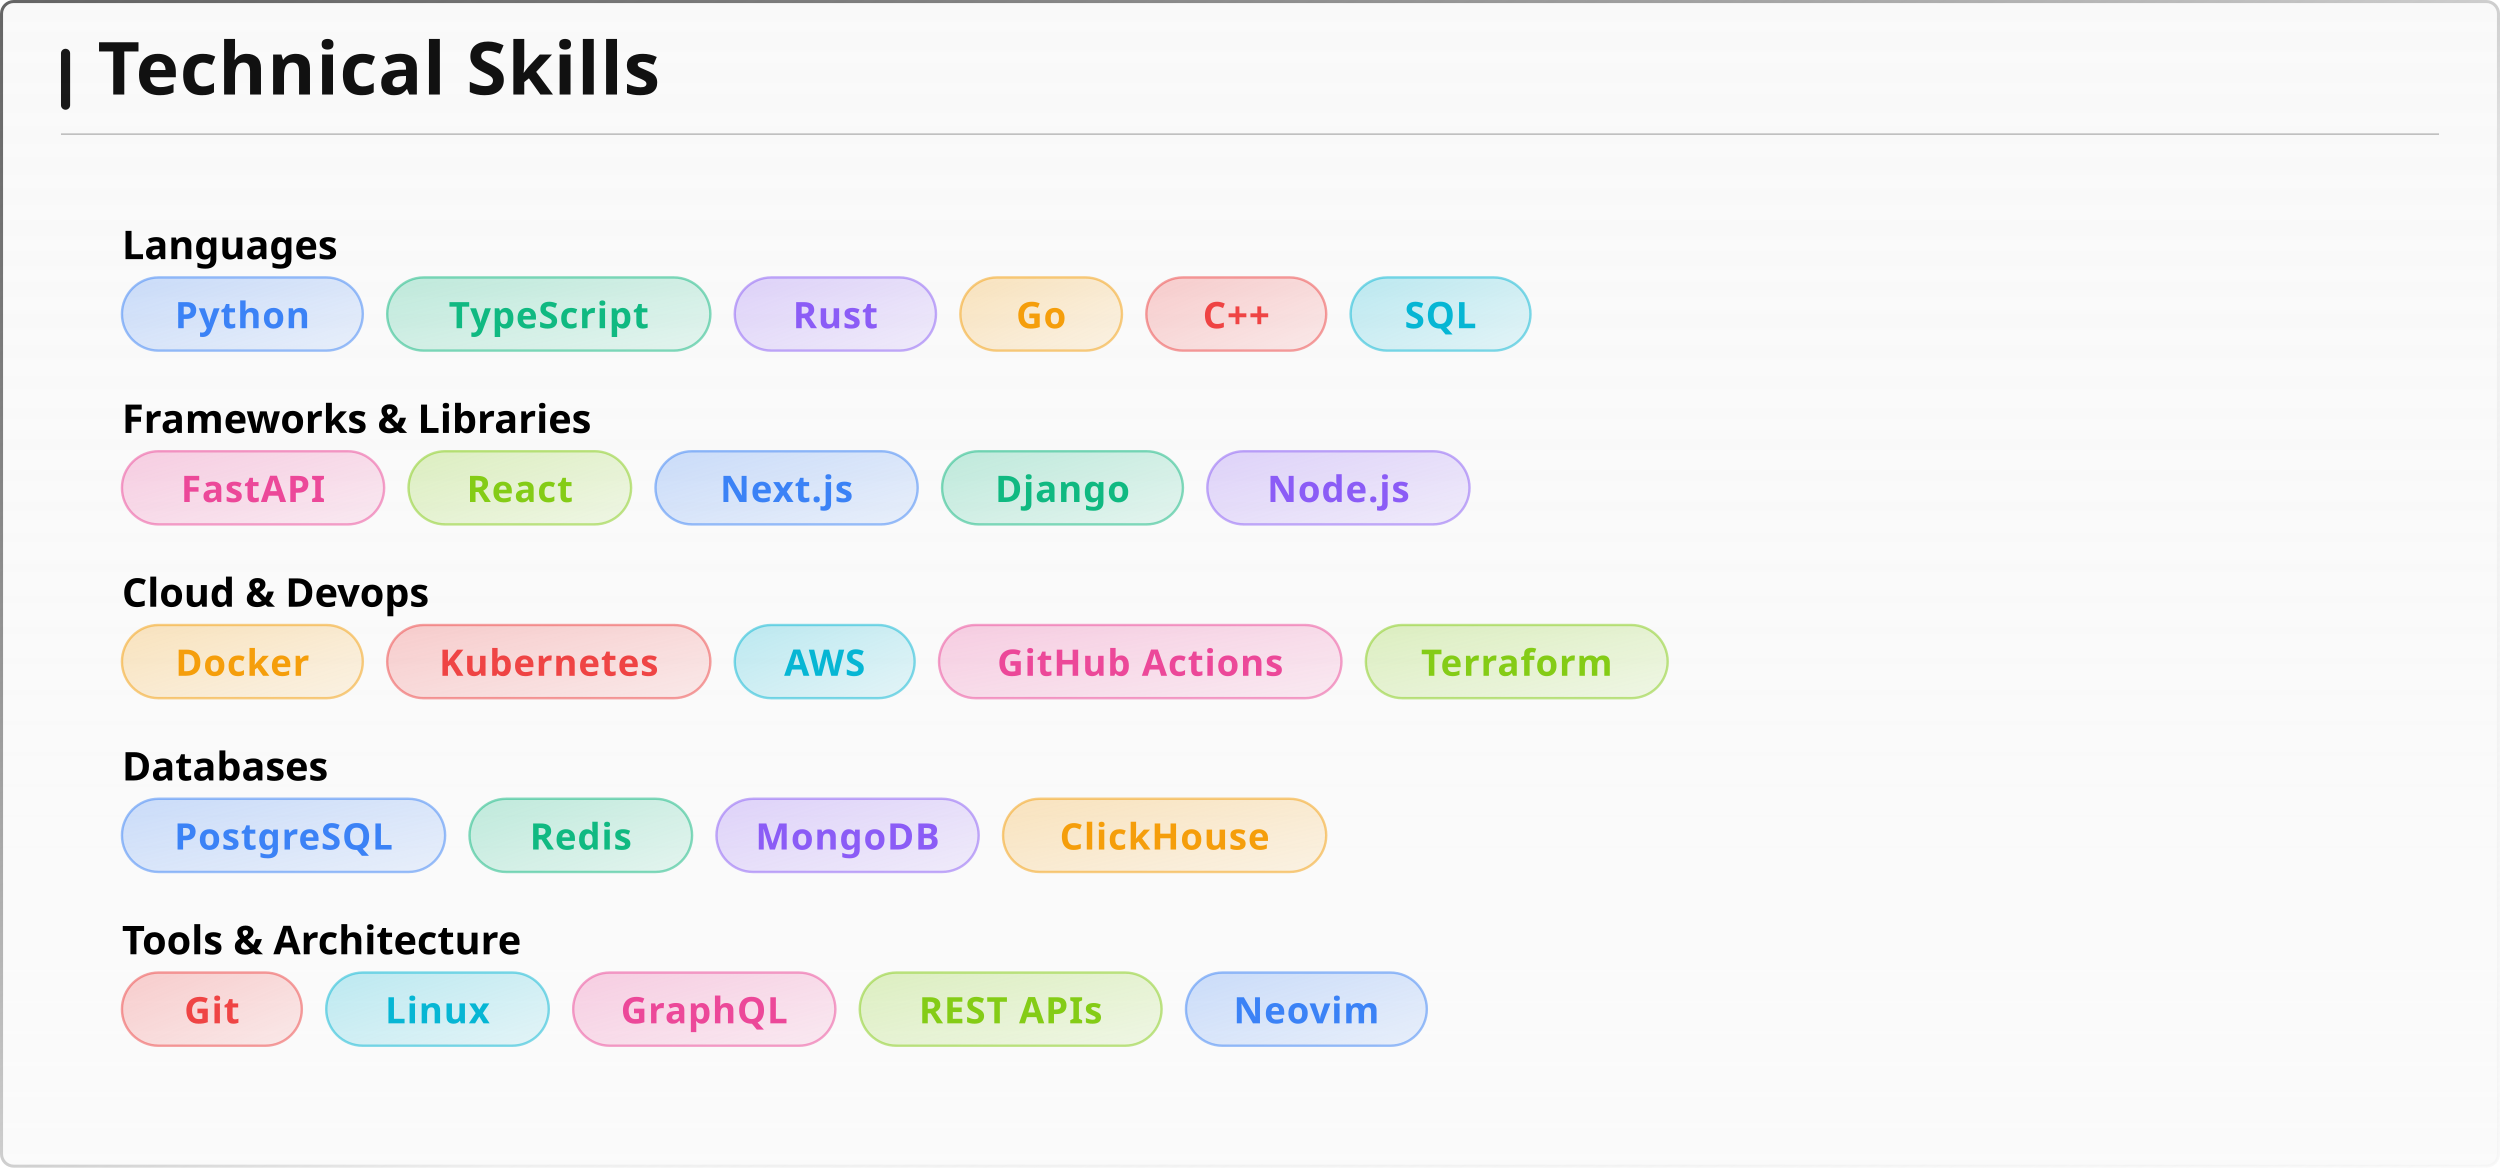
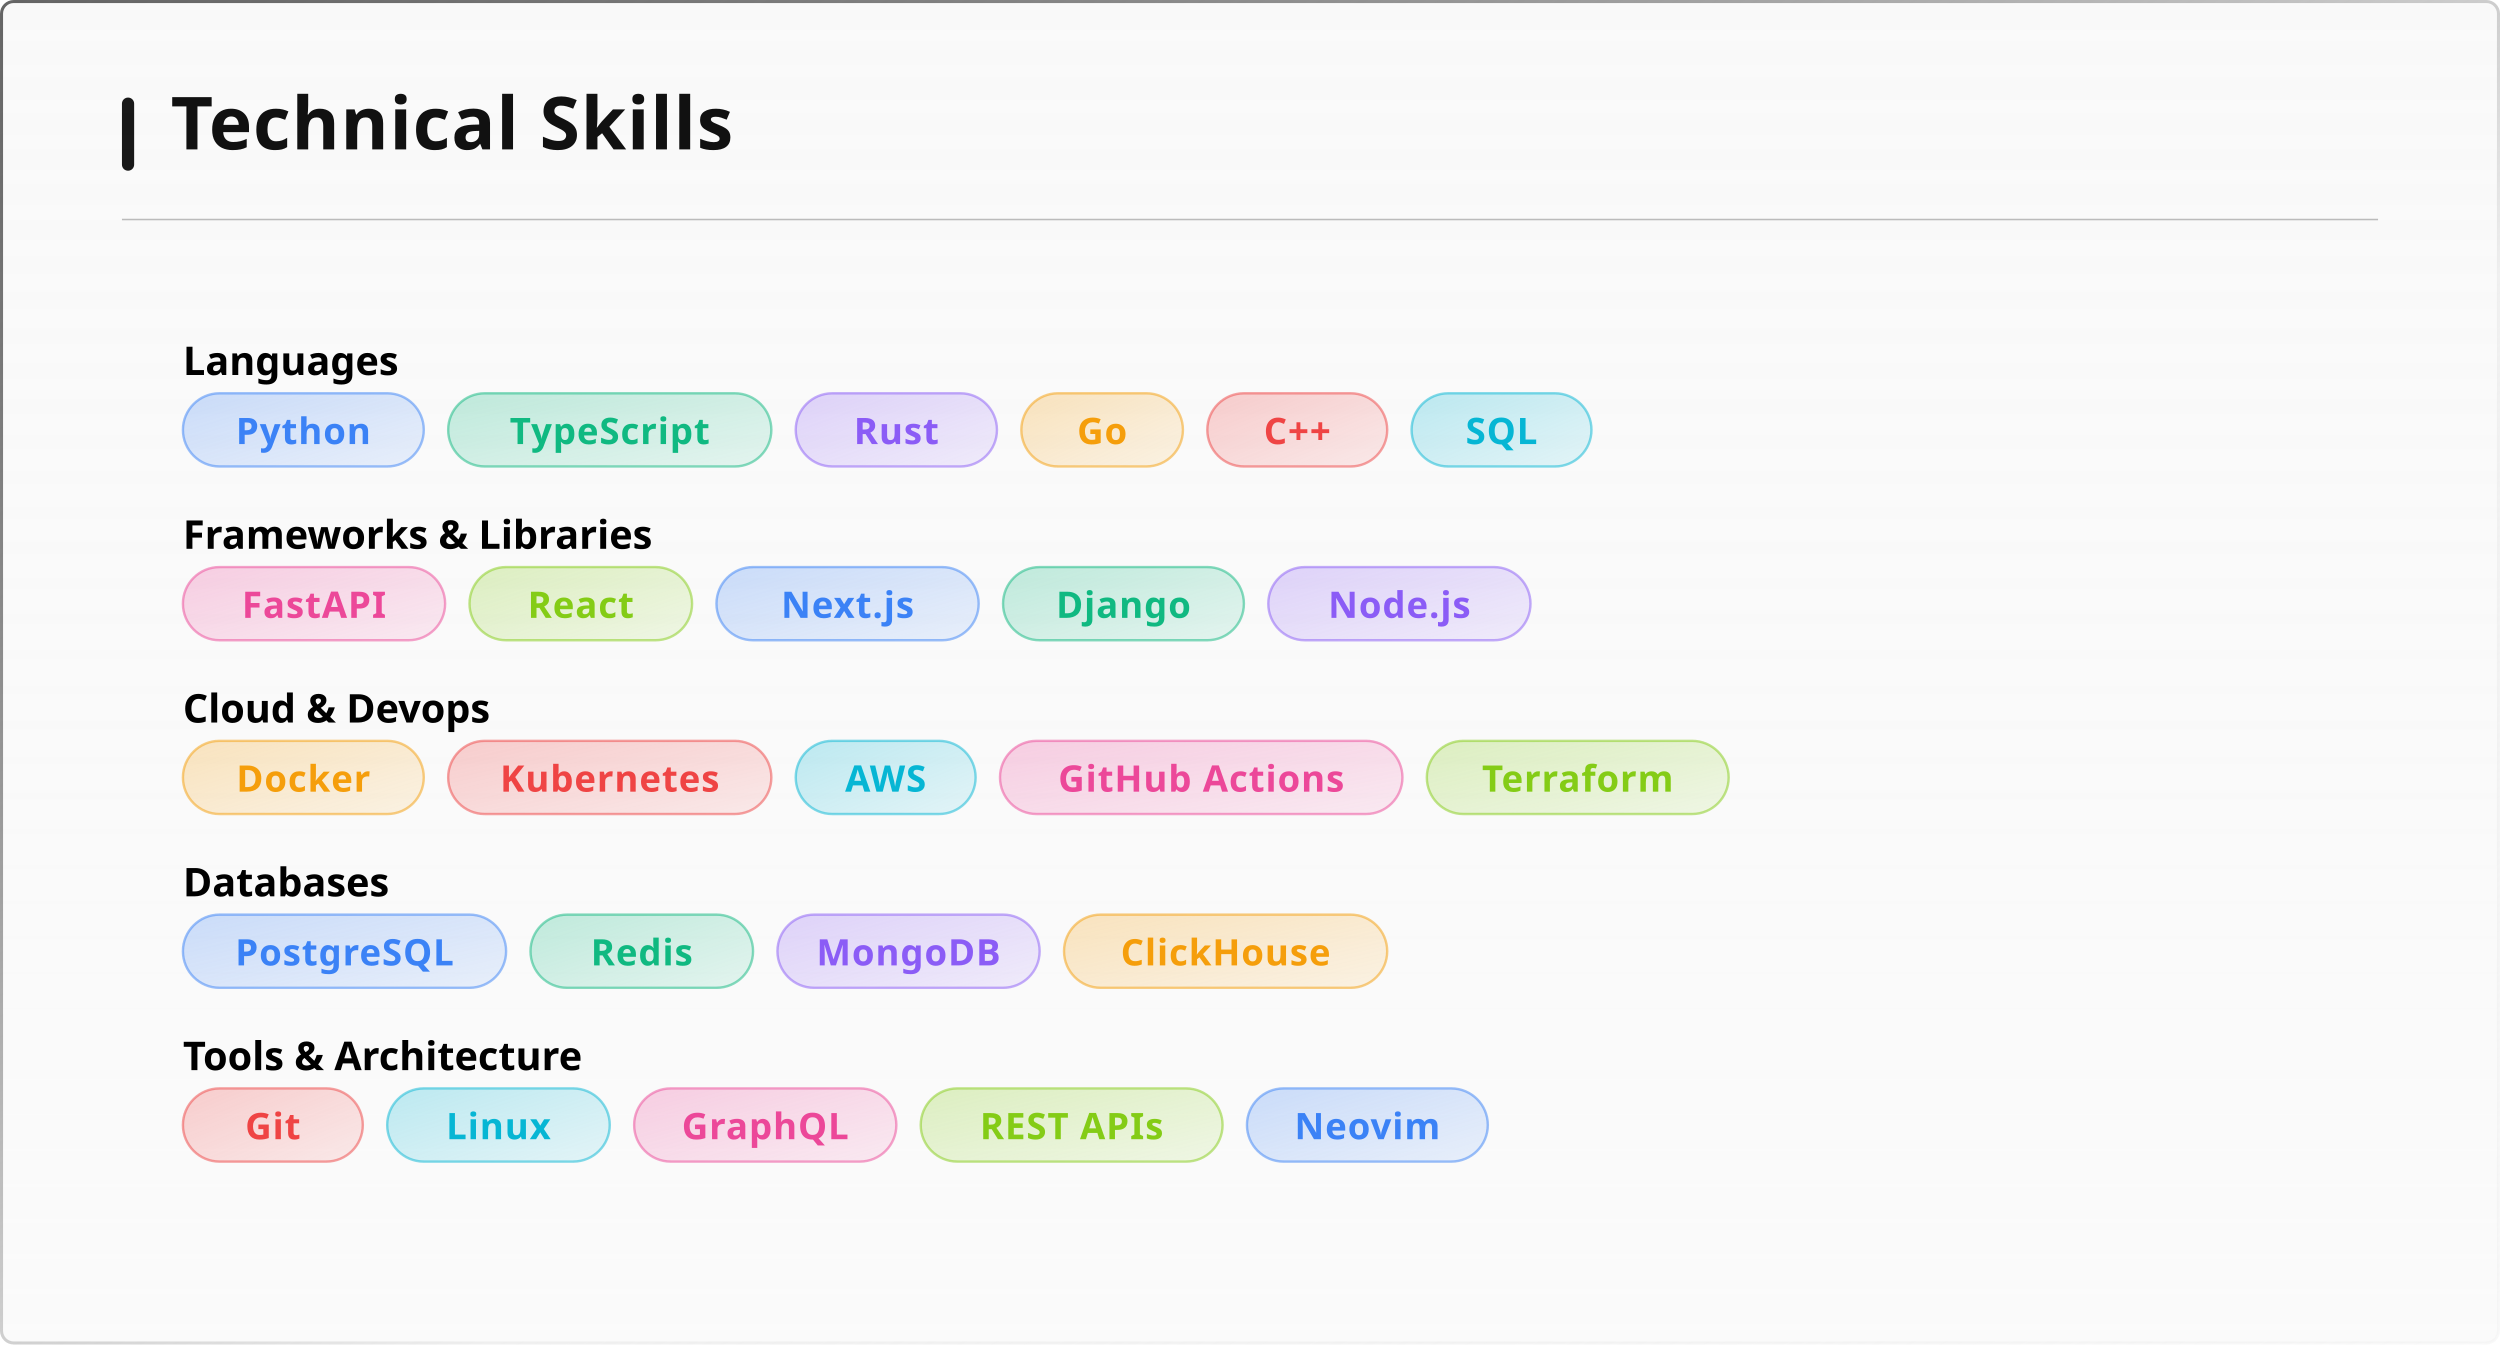
- <svg xmlns="http://www.w3.org/2000/svg" width="820" height="383" viewBox="0 0 820 383" role="img">
+ <svg xmlns="http://www.w3.org/2000/svg" width="820" height="441" viewBox="0 0 820 441" role="img">
  <defs>
    <linearGradient id="pf-progress-grad" x1="0%" y1="0%" x2="100%" y2="0%">
      <stop offset="0%" stop-color="#000000" stop-opacity="0.75" />
      <stop offset="70%" stop-color="#000000" />
      <stop offset="100%" stop-color="#FF0055" stop-opacity="0.9" />
    </linearGradient>
    <linearGradient id="pf-card-border" x1="0%" y1="0%" x2="100%" y2="100%">
      <stop offset="0%" stop-color="#000000" stop-opacity="0.6" />
      <stop offset="60%" stop-color="#EEEEEE" stop-opacity="0.9" />
      <stop offset="100%" stop-color="#EEEEEE" stop-opacity="0.4" />
    </linearGradient>
    <linearGradient id="pf-card-bg" x1="0%" y1="0%" x2="0%" y2="100%">
      <stop offset="0%" stop-color="#F9F9F9" stop-opacity="0.95" />
      <stop offset="100%" stop-color="#F9F9F9" stop-opacity="0.8" />
    </linearGradient>
    <linearGradient id="pf-card-gradient" x1="0%" y1="0%" x2="100%" y2="0%">
      <stop offset="0%" stop-color="#3b0918" />
      <stop offset="50%" stop-color="#1e1333" />
      <stop offset="100%" stop-color="#091629" />
    </linearGradient>
    <linearGradient id="pf-track-bg" x1="0%" y1="0%" x2="100%" y2="0%">
      <stop offset="0%" stop-color="#888888" stop-opacity="0.15" />
      <stop offset="100%" stop-color="#888888" stop-opacity="0.08" />
    </linearGradient>
    <linearGradient id="pf-badge-0" x1="0%" y1="0%" x2="100%" y2="100%">
      <stop offset="0%" stop-color="#3B82F6" stop-opacity="0.25" />
      <stop offset="100%" stop-color="#3B82F6" stop-opacity="0.1" />
    </linearGradient>
    <linearGradient id="pf-badge-1" x1="0%" y1="0%" x2="100%" y2="100%">
      <stop offset="0%" stop-color="#10B981" stop-opacity="0.25" />
      <stop offset="100%" stop-color="#10B981" stop-opacity="0.1" />
    </linearGradient>
    <linearGradient id="pf-badge-2" x1="0%" y1="0%" x2="100%" y2="100%">
      <stop offset="0%" stop-color="#8B5CF6" stop-opacity="0.25" />
      <stop offset="100%" stop-color="#8B5CF6" stop-opacity="0.1" />
    </linearGradient>
    <linearGradient id="pf-badge-3" x1="0%" y1="0%" x2="100%" y2="100%">
      <stop offset="0%" stop-color="#F59E0B" stop-opacity="0.25" />
      <stop offset="100%" stop-color="#F59E0B" stop-opacity="0.1" />
    </linearGradient>
    <linearGradient id="pf-badge-4" x1="0%" y1="0%" x2="100%" y2="100%">
      <stop offset="0%" stop-color="#EF4444" stop-opacity="0.25" />
      <stop offset="100%" stop-color="#EF4444" stop-opacity="0.1" />
    </linearGradient>
    <linearGradient id="pf-badge-5" x1="0%" y1="0%" x2="100%" y2="100%">
      <stop offset="0%" stop-color="#06B6D4" stop-opacity="0.25" />
      <stop offset="100%" stop-color="#06B6D4" stop-opacity="0.1" />
    </linearGradient>
    <linearGradient id="pf-badge-6" x1="0%" y1="0%" x2="100%" y2="100%">
      <stop offset="0%" stop-color="#EC4899" stop-opacity="0.25" />
      <stop offset="100%" stop-color="#EC4899" stop-opacity="0.1" />
    </linearGradient>
    <linearGradient id="pf-badge-7" x1="0%" y1="0%" x2="100%" y2="100%">
      <stop offset="0%" stop-color="#84CC16" stop-opacity="0.25" />
      <stop offset="100%" stop-color="#84CC16" stop-opacity="0.1" />
    </linearGradient>
  </defs>
-   <svg x="0" y="0" width="820" height="383" viewBox="0 0 820 383" fill="none" role="group">
-     <rect x="0.5" y="0.5" width="819" height="382" fill="url(#pf-card-bg)" stroke="url(#pf-card-border)" stroke-width="1" rx="4" />
-     <rect x="20" y="16" width="3" height="20" rx="1.5" fill="#000000" opacity="0.9" />
-     <text x="32" y="31" font-family="sans-serif" font-size="24" font-weight="700" fill="#111111" letter-spacing="0.3">Technical Skills</text>
-     <line x1="20" y1="44" x2="800" y2="44" stroke="#000000" stroke-width="0.5" stroke-opacity="0.25" />
-     <text x="40" y="85" font-family="sans-serif" font-size="13" font-weight="700" fill="#000000">Languages</text>
+   <svg x="0" y="0" width="820" height="441" viewBox="0 0 820 441" fill="none" role="group">
+     <rect x="0.5" y="0.5" width="819" height="440" fill="url(#pf-card-bg)" stroke="url(#pf-card-border)" stroke-width="1" rx="4" />
+     <rect x="40" y="32" width="4" height="24" rx="2" fill="#000000" opacity="0.9" />
+     <text x="56" y="49" font-family="sans-serif" font-size="24" font-weight="700" fill="#111111" letter-spacing="0.3">Technical Skills</text>
+     <line x1="40" y1="72" x2="780" y2="72" stroke="#000000" stroke-width="0.5" stroke-opacity="0.25" />
+     <text x="60" y="123" font-family="sans-serif" font-size="13" font-weight="700" fill="#000000">Languages</text>
    <g role="term">
-       <rect x="40" y="91" width="79" height="24" rx="12" fill="url(#pf-badge-0)" stroke="#3B82F6" stroke-width="0.8" stroke-opacity="0.5" />
-       <text x="79.5" y="103.0" font-family="sans-serif" font-size="12" fill="#3B82F6" text-anchor="middle" dominant-baseline="central" font-weight="600" letter-spacing="0.3">Python</text>
+       <rect x="60" y="129" width="79" height="24" rx="12" fill="url(#pf-badge-0)" stroke="#3B82F6" stroke-width="0.8" stroke-opacity="0.5" />
+       <text x="99.5" y="141.0" font-family="sans-serif" font-size="12" fill="#3B82F6" text-anchor="middle" dominant-baseline="central" font-weight="600" letter-spacing="0.3">Python</text>
    </g>
    <g role="term">
-       <rect x="127" y="91" width="106" height="24" rx="12" fill="url(#pf-badge-1)" stroke="#10B981" stroke-width="0.8" stroke-opacity="0.5" />
-       <text x="180.0" y="103.0" font-family="sans-serif" font-size="12" fill="#10B981" text-anchor="middle" dominant-baseline="central" font-weight="600" letter-spacing="0.3">TypeScript</text>
+       <rect x="147" y="129" width="106" height="24" rx="12" fill="url(#pf-badge-1)" stroke="#10B981" stroke-width="0.8" stroke-opacity="0.5" />
+       <text x="200.0" y="141.0" font-family="sans-serif" font-size="12" fill="#10B981" text-anchor="middle" dominant-baseline="central" font-weight="600" letter-spacing="0.3">TypeScript</text>
    </g>
    <g role="term">
-       <rect x="241" y="91" width="66" height="24" rx="12" fill="url(#pf-badge-2)" stroke="#8B5CF6" stroke-width="0.8" stroke-opacity="0.5" />
-       <text x="274.0" y="103.0" font-family="sans-serif" font-size="12" fill="#8B5CF6" text-anchor="middle" dominant-baseline="central" font-weight="600" letter-spacing="0.3">Rust</text>
+       <rect x="261" y="129" width="66" height="24" rx="12" fill="url(#pf-badge-2)" stroke="#8B5CF6" stroke-width="0.8" stroke-opacity="0.5" />
+       <text x="294.0" y="141.0" font-family="sans-serif" font-size="12" fill="#8B5CF6" text-anchor="middle" dominant-baseline="central" font-weight="600" letter-spacing="0.3">Rust</text>
    </g>
    <g role="term">
-       <rect x="315" y="91" width="53" height="24" rx="12" fill="url(#pf-badge-3)" stroke="#F59E0B" stroke-width="0.8" stroke-opacity="0.5" />
-       <text x="341.5" y="103.0" font-family="sans-serif" font-size="12" fill="#F59E0B" text-anchor="middle" dominant-baseline="central" font-weight="600" letter-spacing="0.3">Go</text>
+       <rect x="335" y="129" width="53" height="24" rx="12" fill="url(#pf-badge-3)" stroke="#F59E0B" stroke-width="0.8" stroke-opacity="0.5" />
+       <text x="361.5" y="141.0" font-family="sans-serif" font-size="12" fill="#F59E0B" text-anchor="middle" dominant-baseline="central" font-weight="600" letter-spacing="0.3">Go</text>
    </g>
    <g role="term">
-       <rect x="376" y="91" width="59" height="24" rx="12" fill="url(#pf-badge-4)" stroke="#EF4444" stroke-width="0.8" stroke-opacity="0.5" />
-       <text x="405.5" y="103.0" font-family="sans-serif" font-size="12" fill="#EF4444" text-anchor="middle" dominant-baseline="central" font-weight="600" letter-spacing="0.3">C++</text>
+       <rect x="396" y="129" width="59" height="24" rx="12" fill="url(#pf-badge-4)" stroke="#EF4444" stroke-width="0.8" stroke-opacity="0.5" />
+       <text x="425.5" y="141.0" font-family="sans-serif" font-size="12" fill="#EF4444" text-anchor="middle" dominant-baseline="central" font-weight="600" letter-spacing="0.3">C++</text>
    </g>
    <g role="term">
-       <rect x="443" y="91" width="59" height="24" rx="12" fill="url(#pf-badge-5)" stroke="#06B6D4" stroke-width="0.8" stroke-opacity="0.5" />
-       <text x="472.5" y="103.0" font-family="sans-serif" font-size="12" fill="#06B6D4" text-anchor="middle" dominant-baseline="central" font-weight="600" letter-spacing="0.3">SQL</text>
+       <rect x="463" y="129" width="59" height="24" rx="12" fill="url(#pf-badge-5)" stroke="#06B6D4" stroke-width="0.8" stroke-opacity="0.5" />
+       <text x="492.5" y="141.0" font-family="sans-serif" font-size="12" fill="#06B6D4" text-anchor="middle" dominant-baseline="central" font-weight="600" letter-spacing="0.3">SQL</text>
    </g>
-     <text x="40" y="142" font-family="sans-serif" font-size="13" font-weight="700" fill="#000000">Frameworks &amp; Libraries</text>
+     <text x="60" y="180" font-family="sans-serif" font-size="13" font-weight="700" fill="#000000">Frameworks &amp; Libraries</text>
    <g role="term">
-       <rect x="40" y="148" width="86" height="24" rx="12" fill="url(#pf-badge-6)" stroke="#EC4899" stroke-width="0.8" stroke-opacity="0.5" />
-       <text x="83.0" y="160.0" font-family="sans-serif" font-size="12" fill="#EC4899" text-anchor="middle" dominant-baseline="central" font-weight="600" letter-spacing="0.3">FastAPI</text>
+       <rect x="60" y="186" width="86" height="24" rx="12" fill="url(#pf-badge-6)" stroke="#EC4899" stroke-width="0.8" stroke-opacity="0.5" />
+       <text x="103.0" y="198.0" font-family="sans-serif" font-size="12" fill="#EC4899" text-anchor="middle" dominant-baseline="central" font-weight="600" letter-spacing="0.3">FastAPI</text>
    </g>
    <g role="term">
-       <rect x="134" y="148" width="73" height="24" rx="12" fill="url(#pf-badge-7)" stroke="#84CC16" stroke-width="0.8" stroke-opacity="0.5" />
-       <text x="170.5" y="160.0" font-family="sans-serif" font-size="12" fill="#84CC16" text-anchor="middle" dominant-baseline="central" font-weight="600" letter-spacing="0.3">React</text>
+       <rect x="154" y="186" width="73" height="24" rx="12" fill="url(#pf-badge-7)" stroke="#84CC16" stroke-width="0.8" stroke-opacity="0.5" />
+       <text x="190.5" y="198.0" font-family="sans-serif" font-size="12" fill="#84CC16" text-anchor="middle" dominant-baseline="central" font-weight="600" letter-spacing="0.3">React</text>
    </g>
    <g role="term">
-       <rect x="215" y="148" width="86" height="24" rx="12" fill="url(#pf-badge-0)" stroke="#3B82F6" stroke-width="0.8" stroke-opacity="0.5" />
-       <text x="258.0" y="160.0" font-family="sans-serif" font-size="12" fill="#3B82F6" text-anchor="middle" dominant-baseline="central" font-weight="600" letter-spacing="0.3">Next.js</text>
+       <rect x="235" y="186" width="86" height="24" rx="12" fill="url(#pf-badge-0)" stroke="#3B82F6" stroke-width="0.8" stroke-opacity="0.5" />
+       <text x="278.0" y="198.0" font-family="sans-serif" font-size="12" fill="#3B82F6" text-anchor="middle" dominant-baseline="central" font-weight="600" letter-spacing="0.3">Next.js</text>
    </g>
    <g role="term">
-       <rect x="309" y="148" width="79" height="24" rx="12" fill="url(#pf-badge-1)" stroke="#10B981" stroke-width="0.8" stroke-opacity="0.5" />
-       <text x="348.5" y="160.0" font-family="sans-serif" font-size="12" fill="#10B981" text-anchor="middle" dominant-baseline="central" font-weight="600" letter-spacing="0.3">Django</text>
+       <rect x="329" y="186" width="79" height="24" rx="12" fill="url(#pf-badge-1)" stroke="#10B981" stroke-width="0.8" stroke-opacity="0.5" />
+       <text x="368.5" y="198.0" font-family="sans-serif" font-size="12" fill="#10B981" text-anchor="middle" dominant-baseline="central" font-weight="600" letter-spacing="0.3">Django</text>
    </g>
    <g role="term">
-       <rect x="396" y="148" width="86" height="24" rx="12" fill="url(#pf-badge-2)" stroke="#8B5CF6" stroke-width="0.8" stroke-opacity="0.5" />
-       <text x="439.0" y="160.0" font-family="sans-serif" font-size="12" fill="#8B5CF6" text-anchor="middle" dominant-baseline="central" font-weight="600" letter-spacing="0.3">Node.js</text>
+       <rect x="416" y="186" width="86" height="24" rx="12" fill="url(#pf-badge-2)" stroke="#8B5CF6" stroke-width="0.8" stroke-opacity="0.5" />
+       <text x="459.0" y="198.0" font-family="sans-serif" font-size="12" fill="#8B5CF6" text-anchor="middle" dominant-baseline="central" font-weight="600" letter-spacing="0.3">Node.js</text>
    </g>
-     <text x="40" y="199" font-family="sans-serif" font-size="13" font-weight="700" fill="#000000">Cloud &amp; Devops</text>
+     <text x="60" y="237" font-family="sans-serif" font-size="13" font-weight="700" fill="#000000">Cloud &amp; Devops</text>
    <g role="term">
-       <rect x="40" y="205" width="79" height="24" rx="12" fill="url(#pf-badge-3)" stroke="#F59E0B" stroke-width="0.8" stroke-opacity="0.5" />
-       <text x="79.5" y="217.0" font-family="sans-serif" font-size="12" fill="#F59E0B" text-anchor="middle" dominant-baseline="central" font-weight="600" letter-spacing="0.3">Docker</text>
+       <rect x="60" y="243" width="79" height="24" rx="12" fill="url(#pf-badge-3)" stroke="#F59E0B" stroke-width="0.8" stroke-opacity="0.5" />
+       <text x="99.5" y="255.0" font-family="sans-serif" font-size="12" fill="#F59E0B" text-anchor="middle" dominant-baseline="central" font-weight="600" letter-spacing="0.3">Docker</text>
    </g>
    <g role="term">
-       <rect x="127" y="205" width="106" height="24" rx="12" fill="url(#pf-badge-4)" stroke="#EF4444" stroke-width="0.8" stroke-opacity="0.5" />
-       <text x="180.0" y="217.0" font-family="sans-serif" font-size="12" fill="#EF4444" text-anchor="middle" dominant-baseline="central" font-weight="600" letter-spacing="0.3">Kubernetes</text>
+       <rect x="147" y="243" width="106" height="24" rx="12" fill="url(#pf-badge-4)" stroke="#EF4444" stroke-width="0.8" stroke-opacity="0.5" />
+       <text x="200.0" y="255.0" font-family="sans-serif" font-size="12" fill="#EF4444" text-anchor="middle" dominant-baseline="central" font-weight="600" letter-spacing="0.3">Kubernetes</text>
    </g>
    <g role="term">
-       <rect x="241" y="205" width="59" height="24" rx="12" fill="url(#pf-badge-5)" stroke="#06B6D4" stroke-width="0.8" stroke-opacity="0.5" />
-       <text x="270.5" y="217.0" font-family="sans-serif" font-size="12" fill="#06B6D4" text-anchor="middle" dominant-baseline="central" font-weight="600" letter-spacing="0.3">AWS</text>
+       <rect x="261" y="243" width="59" height="24" rx="12" fill="url(#pf-badge-5)" stroke="#06B6D4" stroke-width="0.8" stroke-opacity="0.5" />
+       <text x="290.5" y="255.0" font-family="sans-serif" font-size="12" fill="#06B6D4" text-anchor="middle" dominant-baseline="central" font-weight="600" letter-spacing="0.3">AWS</text>
    </g>
    <g role="term">
-       <rect x="308" y="205" width="132" height="24" rx="12" fill="url(#pf-badge-6)" stroke="#EC4899" stroke-width="0.8" stroke-opacity="0.5" />
-       <text x="374.0" y="217.0" font-family="sans-serif" font-size="12" fill="#EC4899" text-anchor="middle" dominant-baseline="central" font-weight="600" letter-spacing="0.3">GitHub Actions</text>
+       <rect x="328" y="243" width="132" height="24" rx="12" fill="url(#pf-badge-6)" stroke="#EC4899" stroke-width="0.8" stroke-opacity="0.5" />
+       <text x="394.0" y="255.0" font-family="sans-serif" font-size="12" fill="#EC4899" text-anchor="middle" dominant-baseline="central" font-weight="600" letter-spacing="0.3">GitHub Actions</text>
    </g>
    <g role="term">
-       <rect x="448" y="205" width="99" height="24" rx="12" fill="url(#pf-badge-7)" stroke="#84CC16" stroke-width="0.8" stroke-opacity="0.5" />
-       <text x="497.5" y="217.0" font-family="sans-serif" font-size="12" fill="#84CC16" text-anchor="middle" dominant-baseline="central" font-weight="600" letter-spacing="0.3">Terraform</text>
+       <rect x="468" y="243" width="99" height="24" rx="12" fill="url(#pf-badge-7)" stroke="#84CC16" stroke-width="0.8" stroke-opacity="0.5" />
+       <text x="517.5" y="255.0" font-family="sans-serif" font-size="12" fill="#84CC16" text-anchor="middle" dominant-baseline="central" font-weight="600" letter-spacing="0.3">Terraform</text>
    </g>
-     <text x="40" y="256" font-family="sans-serif" font-size="13" font-weight="700" fill="#000000">Databases</text>
+     <text x="60" y="294" font-family="sans-serif" font-size="13" font-weight="700" fill="#000000">Databases</text>
    <g role="term">
-       <rect x="40" y="262" width="106" height="24" rx="12" fill="url(#pf-badge-0)" stroke="#3B82F6" stroke-width="0.8" stroke-opacity="0.5" />
-       <text x="93.0" y="274.0" font-family="sans-serif" font-size="12" fill="#3B82F6" text-anchor="middle" dominant-baseline="central" font-weight="600" letter-spacing="0.3">PostgreSQL</text>
+       <rect x="60" y="300" width="106" height="24" rx="12" fill="url(#pf-badge-0)" stroke="#3B82F6" stroke-width="0.8" stroke-opacity="0.5" />
+       <text x="113.0" y="312.0" font-family="sans-serif" font-size="12" fill="#3B82F6" text-anchor="middle" dominant-baseline="central" font-weight="600" letter-spacing="0.3">PostgreSQL</text>
    </g>
    <g role="term">
-       <rect x="154" y="262" width="73" height="24" rx="12" fill="url(#pf-badge-1)" stroke="#10B981" stroke-width="0.8" stroke-opacity="0.5" />
-       <text x="190.5" y="274.0" font-family="sans-serif" font-size="12" fill="#10B981" text-anchor="middle" dominant-baseline="central" font-weight="600" letter-spacing="0.3">Redis</text>
+       <rect x="174" y="300" width="73" height="24" rx="12" fill="url(#pf-badge-1)" stroke="#10B981" stroke-width="0.8" stroke-opacity="0.5" />
+       <text x="210.5" y="312.0" font-family="sans-serif" font-size="12" fill="#10B981" text-anchor="middle" dominant-baseline="central" font-weight="600" letter-spacing="0.3">Redis</text>
    </g>
    <g role="term">
-       <rect x="235" y="262" width="86" height="24" rx="12" fill="url(#pf-badge-2)" stroke="#8B5CF6" stroke-width="0.8" stroke-opacity="0.5" />
-       <text x="278.0" y="274.0" font-family="sans-serif" font-size="12" fill="#8B5CF6" text-anchor="middle" dominant-baseline="central" font-weight="600" letter-spacing="0.3">MongoDB</text>
+       <rect x="255" y="300" width="86" height="24" rx="12" fill="url(#pf-badge-2)" stroke="#8B5CF6" stroke-width="0.8" stroke-opacity="0.5" />
+       <text x="298.0" y="312.0" font-family="sans-serif" font-size="12" fill="#8B5CF6" text-anchor="middle" dominant-baseline="central" font-weight="600" letter-spacing="0.3">MongoDB</text>
    </g>
    <g role="term">
-       <rect x="329" y="262" width="106" height="24" rx="12" fill="url(#pf-badge-3)" stroke="#F59E0B" stroke-width="0.8" stroke-opacity="0.5" />
-       <text x="382.0" y="274.0" font-family="sans-serif" font-size="12" fill="#F59E0B" text-anchor="middle" dominant-baseline="central" font-weight="600" letter-spacing="0.3">ClickHouse</text>
+       <rect x="349" y="300" width="106" height="24" rx="12" fill="url(#pf-badge-3)" stroke="#F59E0B" stroke-width="0.8" stroke-opacity="0.5" />
+       <text x="402.0" y="312.0" font-family="sans-serif" font-size="12" fill="#F59E0B" text-anchor="middle" dominant-baseline="central" font-weight="600" letter-spacing="0.3">ClickHouse</text>
    </g>
-     <text x="40" y="313" font-family="sans-serif" font-size="13" font-weight="700" fill="#000000">Tools &amp; Architecture</text>
+     <text x="60" y="351" font-family="sans-serif" font-size="13" font-weight="700" fill="#000000">Tools &amp; Architecture</text>
    <g role="term">
-       <rect x="40" y="319" width="59" height="24" rx="12" fill="url(#pf-badge-4)" stroke="#EF4444" stroke-width="0.8" stroke-opacity="0.5" />
-       <text x="69.5" y="331.0" font-family="sans-serif" font-size="12" fill="#EF4444" text-anchor="middle" dominant-baseline="central" font-weight="600" letter-spacing="0.3">Git</text>
+       <rect x="60" y="357" width="59" height="24" rx="12" fill="url(#pf-badge-4)" stroke="#EF4444" stroke-width="0.8" stroke-opacity="0.5" />
+       <text x="89.5" y="369.0" font-family="sans-serif" font-size="12" fill="#EF4444" text-anchor="middle" dominant-baseline="central" font-weight="600" letter-spacing="0.3">Git</text>
    </g>
    <g role="term">
-       <rect x="107" y="319" width="73" height="24" rx="12" fill="url(#pf-badge-5)" stroke="#06B6D4" stroke-width="0.8" stroke-opacity="0.5" />
-       <text x="143.5" y="331.0" font-family="sans-serif" font-size="12" fill="#06B6D4" text-anchor="middle" dominant-baseline="central" font-weight="600" letter-spacing="0.3">Linux</text>
+       <rect x="127" y="357" width="73" height="24" rx="12" fill="url(#pf-badge-5)" stroke="#06B6D4" stroke-width="0.8" stroke-opacity="0.5" />
+       <text x="163.5" y="369.0" font-family="sans-serif" font-size="12" fill="#06B6D4" text-anchor="middle" dominant-baseline="central" font-weight="600" letter-spacing="0.3">Linux</text>
    </g>
    <g role="term">
-       <rect x="188" y="319" width="86" height="24" rx="12" fill="url(#pf-badge-6)" stroke="#EC4899" stroke-width="0.8" stroke-opacity="0.5" />
-       <text x="231.0" y="331.0" font-family="sans-serif" font-size="12" fill="#EC4899" text-anchor="middle" dominant-baseline="central" font-weight="600" letter-spacing="0.3">GraphQL</text>
+       <rect x="208" y="357" width="86" height="24" rx="12" fill="url(#pf-badge-6)" stroke="#EC4899" stroke-width="0.8" stroke-opacity="0.5" />
+       <text x="251.0" y="369.0" font-family="sans-serif" font-size="12" fill="#EC4899" text-anchor="middle" dominant-baseline="central" font-weight="600" letter-spacing="0.3">GraphQL</text>
    </g>
    <g role="term">
-       <rect x="282" y="319" width="99" height="24" rx="12" fill="url(#pf-badge-7)" stroke="#84CC16" stroke-width="0.8" stroke-opacity="0.5" />
-       <text x="331.5" y="331.0" font-family="sans-serif" font-size="12" fill="#84CC16" text-anchor="middle" dominant-baseline="central" font-weight="600" letter-spacing="0.3">REST APIs</text>
+       <rect x="302" y="357" width="99" height="24" rx="12" fill="url(#pf-badge-7)" stroke="#84CC16" stroke-width="0.8" stroke-opacity="0.5" />
+       <text x="351.5" y="369.0" font-family="sans-serif" font-size="12" fill="#84CC16" text-anchor="middle" dominant-baseline="central" font-weight="600" letter-spacing="0.3">REST APIs</text>
    </g>
    <g role="term">
-       <rect x="389" y="319" width="79" height="24" rx="12" fill="url(#pf-badge-0)" stroke="#3B82F6" stroke-width="0.8" stroke-opacity="0.5" />
-       <text x="428.5" y="331.0" font-family="sans-serif" font-size="12" fill="#3B82F6" text-anchor="middle" dominant-baseline="central" font-weight="600" letter-spacing="0.3">Neovim</text>
+       <rect x="409" y="357" width="79" height="24" rx="12" fill="url(#pf-badge-0)" stroke="#3B82F6" stroke-width="0.8" stroke-opacity="0.5" />
+       <text x="448.5" y="369.0" font-family="sans-serif" font-size="12" fill="#3B82F6" text-anchor="middle" dominant-baseline="central" font-weight="600" letter-spacing="0.3">Neovim</text>
    </g>
  </svg>
</svg>
